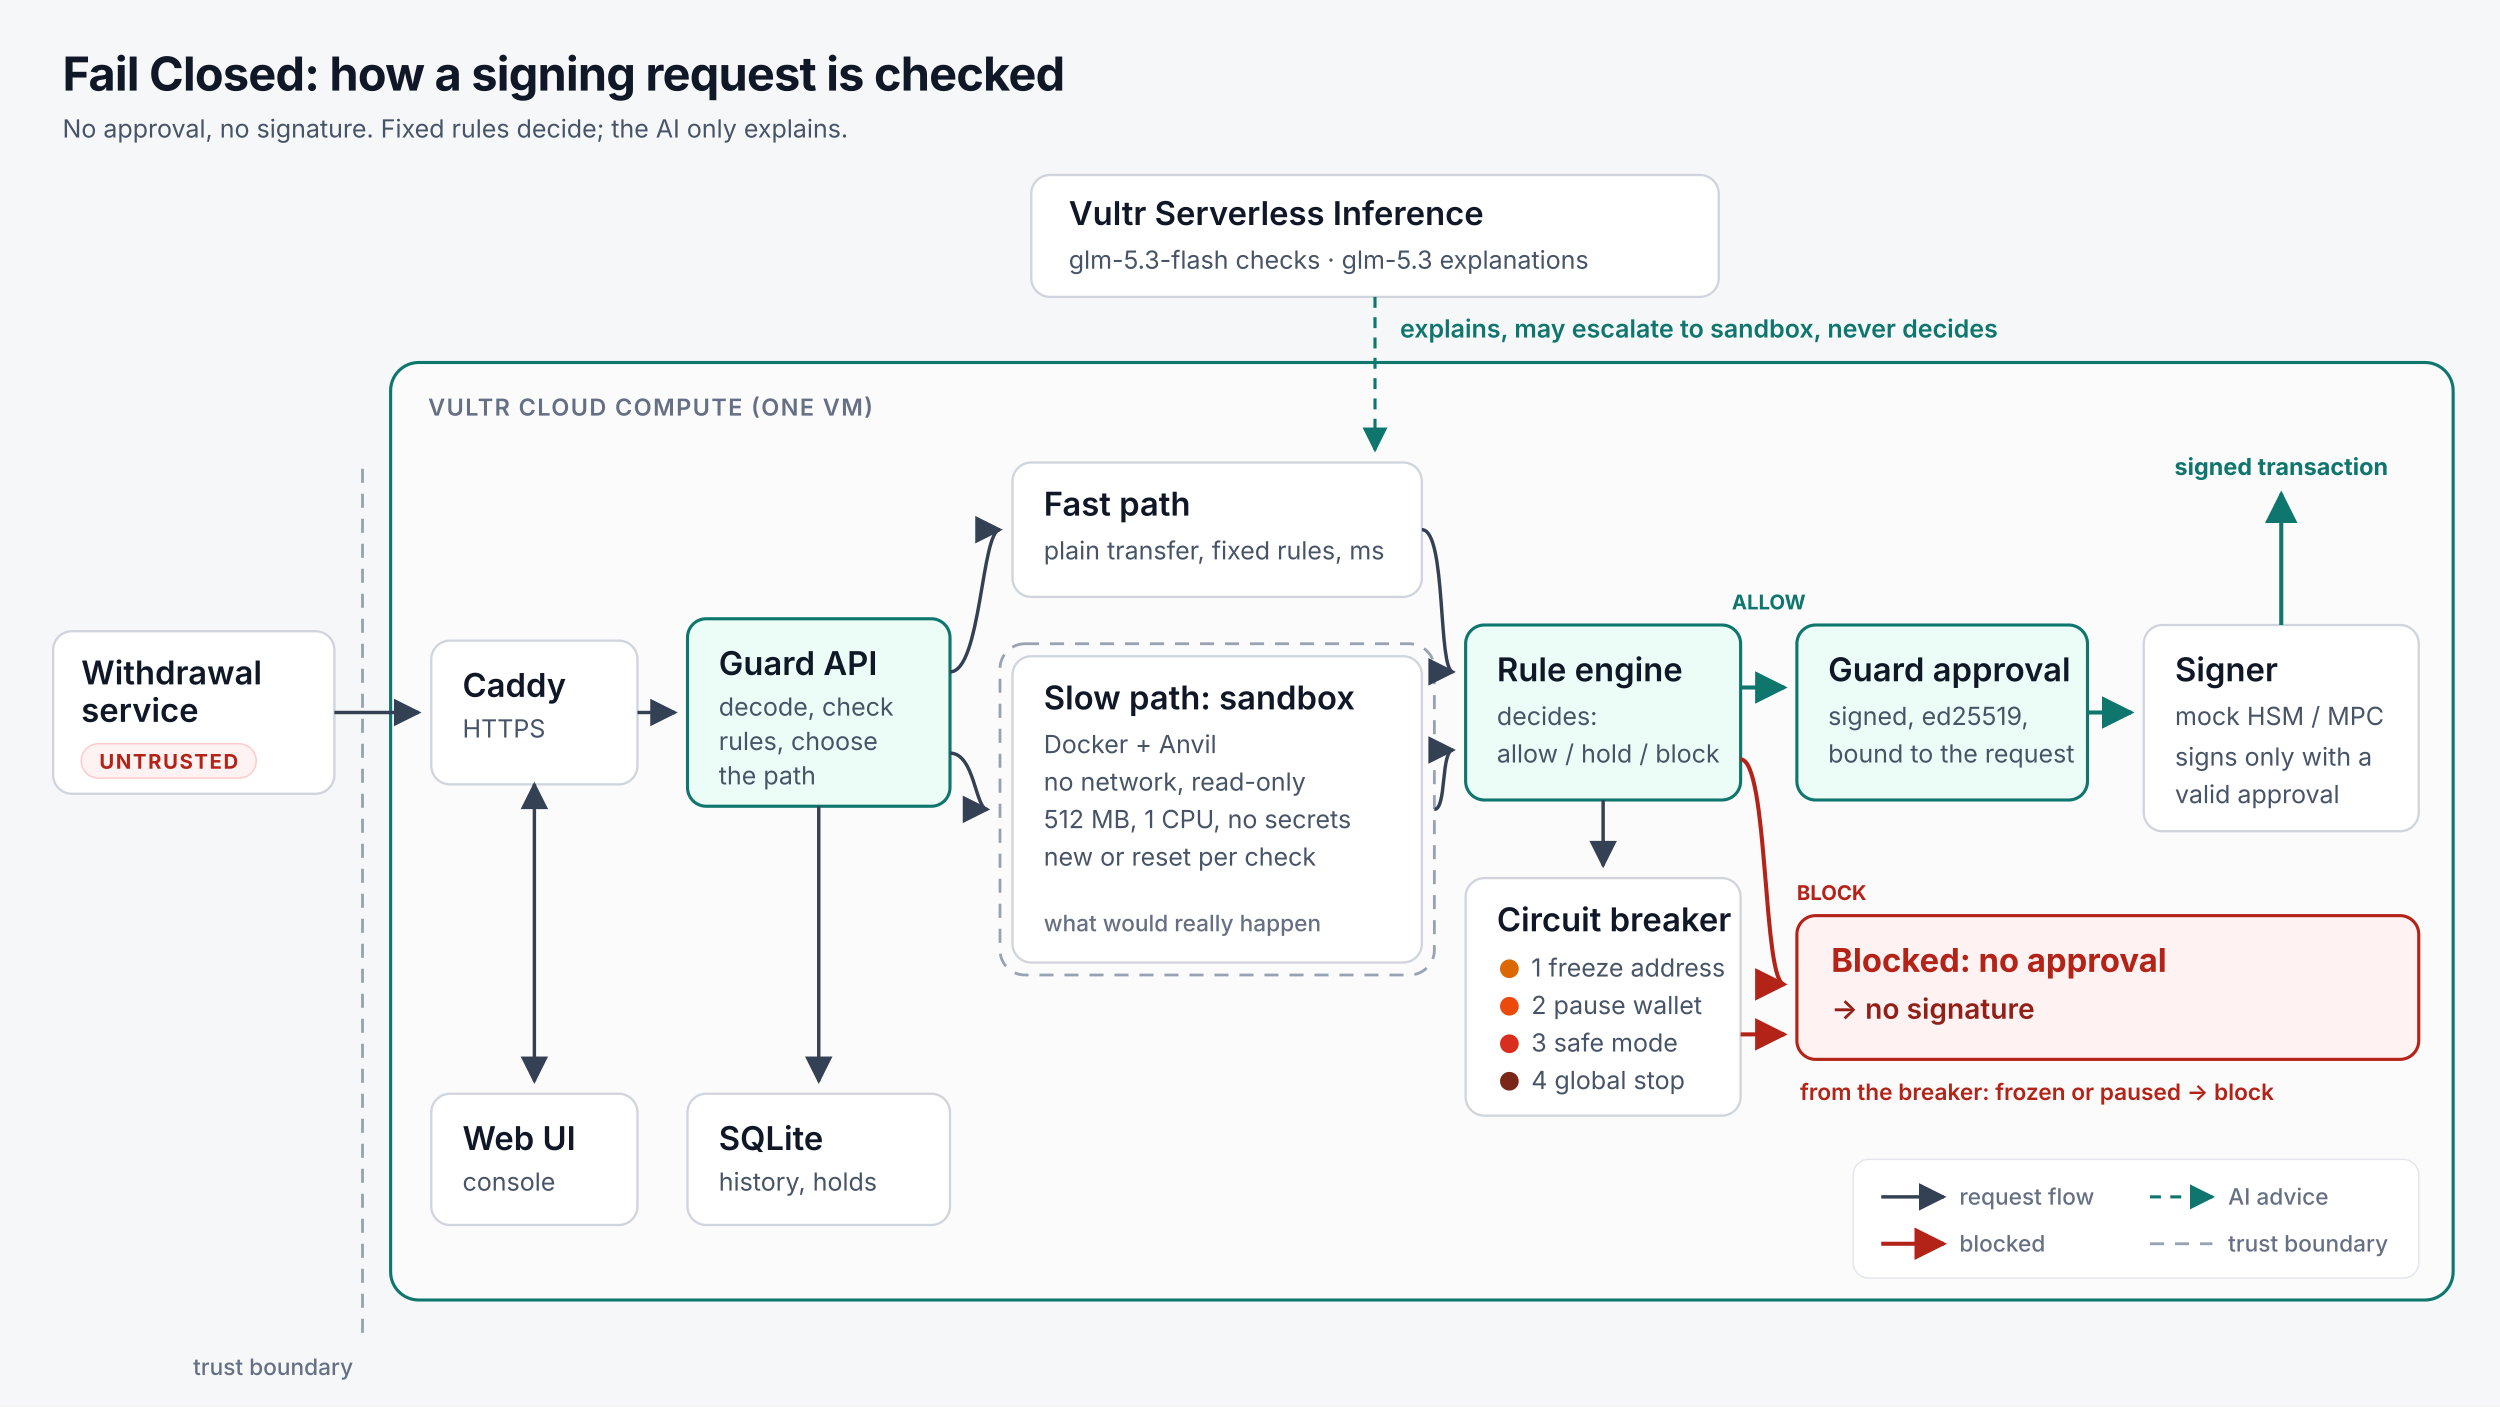
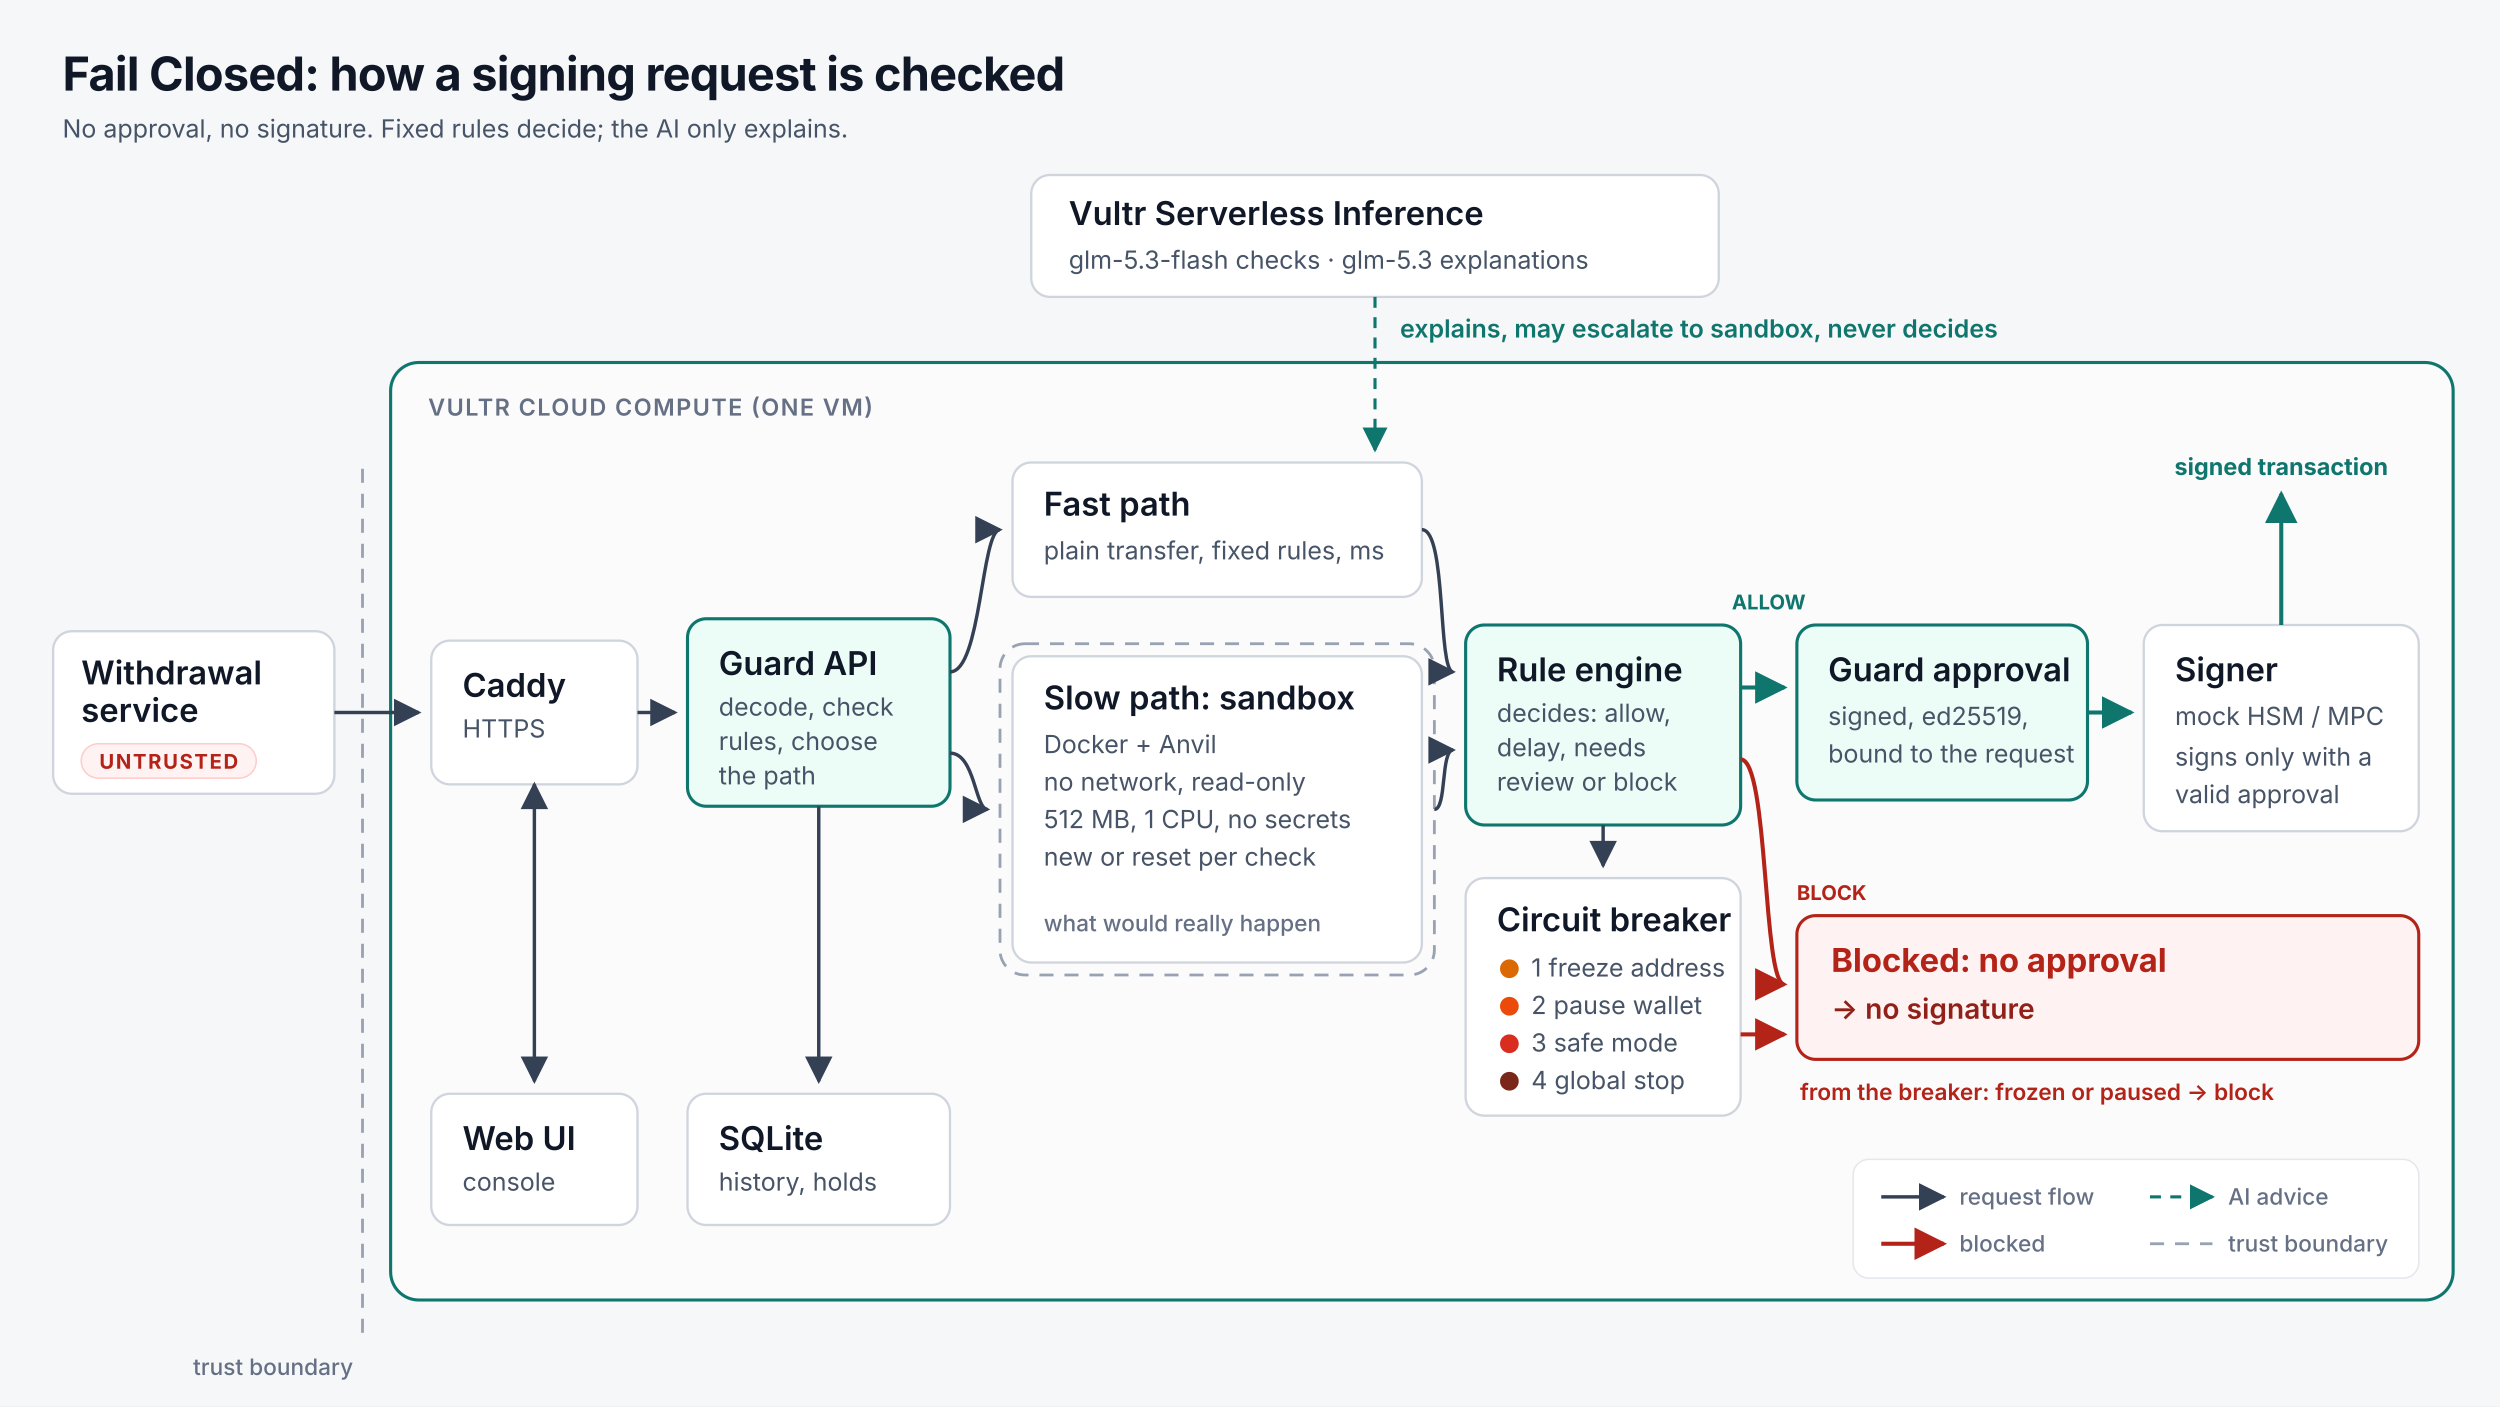
<svg xmlns="http://www.w3.org/2000/svg" width="1600" height="900" viewBox="0 0 1600 900" role="img" aria-labelledby="t d" font-family="Inter, system-ui, -apple-system, 'Segoe UI', sans-serif">
  <style>
    @font-face { font-family: "Inter"; font-weight: 400; src: url("fonts/inter-latin-400-normal.woff2"); }
    @font-face { font-family: "Inter"; font-weight: 500; src: url("fonts/inter-latin-500-normal.woff2"); }
    @font-face { font-family: "Inter"; font-weight: 600; src: url("fonts/inter-latin-600-normal.woff2"); }
    @font-face { font-family: "Inter"; font-weight: 700; src: url("fonts/inter-latin-700-normal.woff2"); }
    .box { fill: #ffffff; stroke: #d0d5dd; stroke-width: 1.5; }
    .key { fill: #ecfdf8; stroke: #0f766e; stroke-width: 2; }
    .bad { fill: #fef3f2; stroke: #b42318; stroke-width: 2; }
    .h { font-size: 21px; font-weight: 600; fill: #101828; }
    .s { font-size: 16px; font-weight: 400; fill: #475467; }
    .sm { font-size: 14.5px; font-weight: 500; fill: #667085; }
    .cap { font-size: 15px; font-weight: 600; fill: #667085; letter-spacing: 0.06em; }
    .flow { stroke: #344054; stroke-width: 2.2; fill: none; }
    .allow { stroke: #0f766e; stroke-width: 2.6; fill: none; }
    .red { stroke: #b42318; stroke-width: 2.6; fill: none; }
    .ai { stroke: #0f766e; stroke-width: 2; fill: none; stroke-dasharray: 7 6; }
    .boundary { fill: none; stroke: #98a2b3; stroke-width: 1.8; stroke-dasharray: 9 7; }
  </style>
  <defs>
    <marker id="a" viewBox="0 0 10 10" refX="9" refY="5" markerWidth="8" markerHeight="8" orient="auto-start-reverse">
      <path d="M0 0L10 5L0 10z" fill="#344054" />
    </marker>
    <marker id="g" viewBox="0 0 10 10" refX="9" refY="5" markerWidth="8" markerHeight="8" orient="auto-start-reverse">
      <path d="M0 0L10 5L0 10z" fill="#0f766e" />
    </marker>
    <marker id="r" viewBox="0 0 10 10" refX="9" refY="5" markerWidth="8" markerHeight="8" orient="auto-start-reverse">
      <path d="M0 0L10 5L0 10z" fill="#b42318" />
    </marker>
  </defs>
  <rect width="1600" height="900" fill="#f6f7f9" />
  <text x="40" y="58" font-size="30" font-weight="700" fill="#101828" letter-spacing="-0.5">Fail Closed: how a signing request is checked</text>
  <text x="40" y="88" class="s">No approval, no signature. Fixed rules decide; the AI only explains.</text>
  <rect x="660" y="112" width="440" height="78" rx="12" class="box" />
  <text x="684" y="144" class="h">Vultr Serverless Inference</text>
  <text x="684" y="172" class="s">glm-5.3-flash checks · glm-5.3 explanations</text>
  <rect x="250" y="232" width="1320" height="600" rx="18" fill="#ffffff" fill-opacity="0.55" stroke="#0f766e" stroke-width="2" />
  <text x="274" y="266" class="cap">VULTR CLOUD COMPUTE (ONE VM)</text>
  <rect x="34" y="404" width="180" height="104" rx="12" class="box" />
  <text x="52" y="438" class="h">Withdrawal</text>
  <text x="52" y="462" class="h">service</text>
  <rect x="52" y="476" width="112" height="22" rx="11" fill="#fef3f2" stroke="#fecdca" />
  <text x="108" y="492" text-anchor="middle" font-size="13" font-weight="700" fill="#b42318" letter-spacing="0.08em">UNTRUSTED</text>
  <line x1="232" y1="300" x2="232" y2="860" class="boundary" />
  <text x="226" y="880" text-anchor="end" class="sm">trust boundary</text>
  <rect x="276" y="410" width="132" height="92" rx="12" class="box" />
  <text x="296" y="446" class="h">Caddy</text>
  <text x="296" y="472" class="s">HTTPS</text>
  <rect x="440" y="396" width="168" height="120" rx="12" class="key" />
  <text x="460" y="432" class="h">Guard API</text>
  <text x="460" y="458" class="s">decode, check</text>
  <text x="460" y="480" class="s">rules, choose</text>
  <text x="460" y="502" class="s">the path</text>
  <rect x="648" y="296" width="262" height="86" rx="12" class="box" />
  <text x="668" y="330" class="h">Fast path</text>
  <text x="668" y="358" class="s">plain transfer, fixed rules, ms</text>
  <rect x="648" y="420" width="262" height="196" rx="12" class="box" />
  <rect x="640" y="412" width="278" height="212" rx="16" class="boundary" />
  <text x="668" y="454" class="h">Slow path: sandbox</text>
  <text x="668" y="482" class="s">Docker + Anvil</text>
  <text x="668" y="506" class="s">no network, read-only</text>
  <text x="668" y="530" class="s">512 MB, 1 CPU, no secrets</text>
  <text x="668" y="554" class="s">new or reset per check</text>
  <text x="668" y="596" class="sm">what would really happen</text>
-   <rect x="938" y="400" width="176" height="112" rx="12" class="key" />
+   <rect x="938" y="400" width="176" height="128" rx="12" class="key" />
  <text x="958" y="436" class="h">Rule engine</text>
-   <text x="958" y="464" class="s">decides:</text>
-   <text x="958" y="488" class="s">allow / hold / block</text>
+   <text x="958" y="462" class="s">decides: allow,</text>
+   <text x="958" y="484" class="s">delay, needs</text>
+   <text x="958" y="506" class="s">review or block</text>
  <rect x="938" y="562" width="176" height="152" rx="12" class="box" />
  <text x="958" y="596" class="h">Circuit breaker</text>
  <circle cx="966" cy="620" r="6" fill="#dc6803" />
  <text x="980" y="625" class="s">1 freeze address</text>
  <circle cx="966" cy="644" r="6" fill="#ec4a0a" />
  <text x="980" y="649" class="s">2 pause wallet</text>
  <circle cx="966" cy="668" r="6" fill="#d92d20" />
  <text x="980" y="673" class="s">3 safe mode</text>
  <circle cx="966" cy="692" r="6" fill="#7a271a" />
  <text x="980" y="697" class="s">4 global stop</text>
  <rect x="1150" y="400" width="186" height="112" rx="12" class="key" />
  <text x="1170" y="436" class="h">Guard approval</text>
  <text x="1170" y="464" class="s">signed, ed25519,</text>
  <text x="1170" y="488" class="s">bound to the request</text>
  <rect x="1372" y="400" width="176" height="132" rx="12" class="box" />
  <text x="1392" y="436" class="h">Signer</text>
  <text x="1392" y="464" class="s">mock HSM / MPC</text>
  <text x="1392" y="490" class="s">signs only with a</text>
  <text x="1392" y="514" class="s">valid approval</text>
  <rect x="1150" y="586" width="398" height="92" rx="12" class="bad" />
  <text x="1172" y="622" font-size="21" font-weight="700" fill="#b42318">Blocked: no approval</text>
  <text x="1172" y="652" font-size="18" font-weight="600" fill="#912018">→ no signature</text>
  <rect x="276" y="700" width="132" height="84" rx="12" class="box" />
  <text x="296" y="736" class="h">Web UI</text>
  <text x="296" y="762" class="s">console</text>
  <rect x="440" y="700" width="168" height="84" rx="12" class="box" />
  <text x="460" y="736" class="h">SQLite</text>
  <text x="460" y="762" class="s">history, holds</text>
  <path d="M214 456 H268" class="flow" marker-end="url(#a)" />
  <path d="M408 456 H432" class="flow" marker-end="url(#a)" />
  <path d="M608 430 C628 430 628 339 640 339" class="flow" marker-end="url(#a)" />
  <path d="M608 482 C624 482 624 518 632 518" class="flow" marker-end="url(#a)" />
  <path d="M910 339 C926 339 920 430 930 430" class="flow" marker-end="url(#a)" />
  <path d="M918 518 C926 518 922 480 930 480" class="flow" marker-end="url(#a)" />
  <path d="M1114 440 H1142" class="allow" marker-end="url(#g)" />
  <text x="1132" y="390" text-anchor="middle" font-size="13" font-weight="700" fill="#0f766e">ALLOW</text>
  <path d="M1336 456 H1364" class="allow" marker-end="url(#g)" />
-   <path d="M1026 512 V554" class="flow" marker-end="url(#a)" />
+   <path d="M1026 528 V554" class="flow" marker-end="url(#a)" />
  <path d="M1114 486 C1132 486 1128 630 1142 630" class="red" marker-end="url(#r)" />
  <text x="1150" y="576" font-size="13" font-weight="700" fill="#b42318">BLOCK</text>
  <path d="M1114 662 H1142" class="red" marker-end="url(#r)" />
  <text x="1152" y="704" font-size="14.5" font-weight="600" fill="#b42318">from the breaker: frozen or paused → block</text>
  <path d="M342 502 V692" class="flow" marker-end="url(#a)" marker-start="url(#a)" />
  <path d="M524 516 V692" class="flow" marker-end="url(#a)" />
  <path d="M1460 400 V316" class="allow" marker-end="url(#g)" />
  <text x="1460" y="304" text-anchor="middle" font-size="15" font-weight="700" fill="#0f766e">signed transaction</text>
  <path d="M880 190 V288" class="ai" marker-end="url(#g)" />
  <text x="896" y="216" font-size="16" font-weight="600" fill="#0f766e">explains, may escalate to sandbox, never decides</text>
  <g transform="translate(1186 742)">
    <rect width="362" height="76" rx="10" fill="#ffffff" stroke="#e4e7ec" />
    <path d="M18 24 H58" class="flow" marker-end="url(#a)" />
    <text x="68" y="29" class="sm">request flow</text>
    <path d="M190 24 H230" class="ai" marker-end="url(#g)" />
    <text x="240" y="29" class="sm">AI advice</text>
    <path d="M18 54 H58" class="red" marker-end="url(#r)" />
    <text x="68" y="59" class="sm">blocked</text>
    <path d="M190 54 H230" class="boundary" />
    <text x="240" y="59" class="sm">trust boundary</text>
  </g>
</svg>
